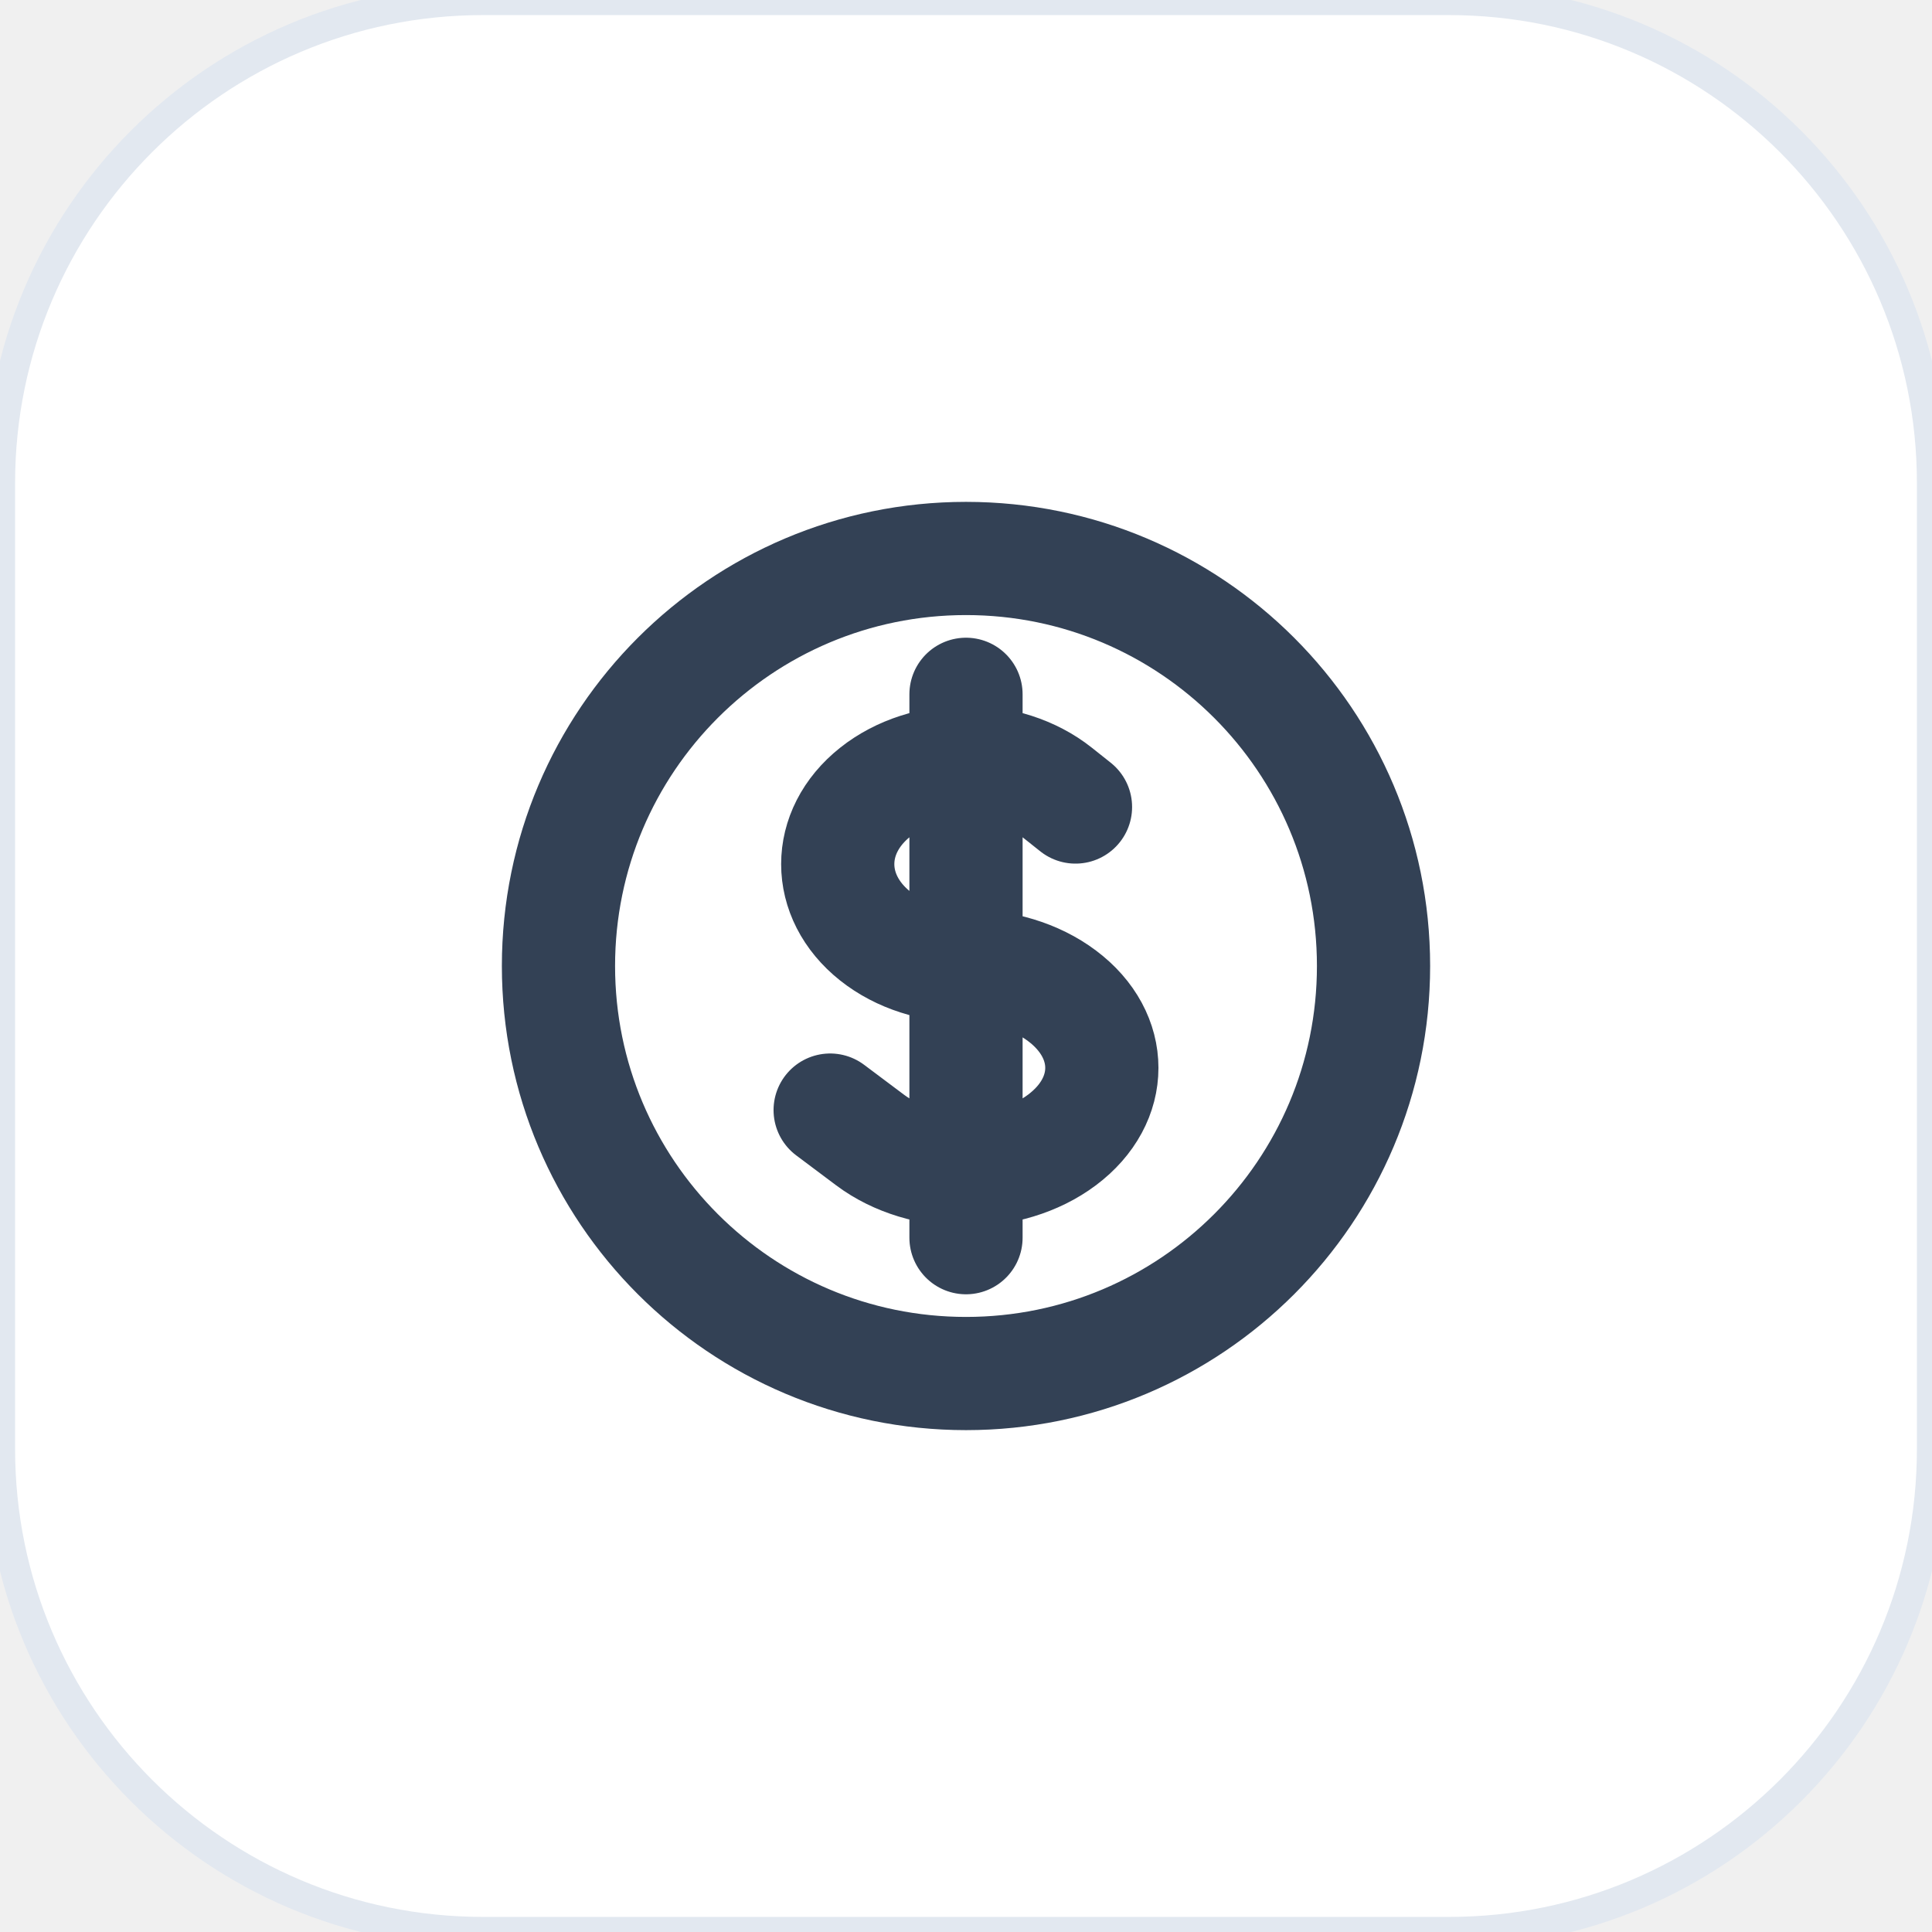
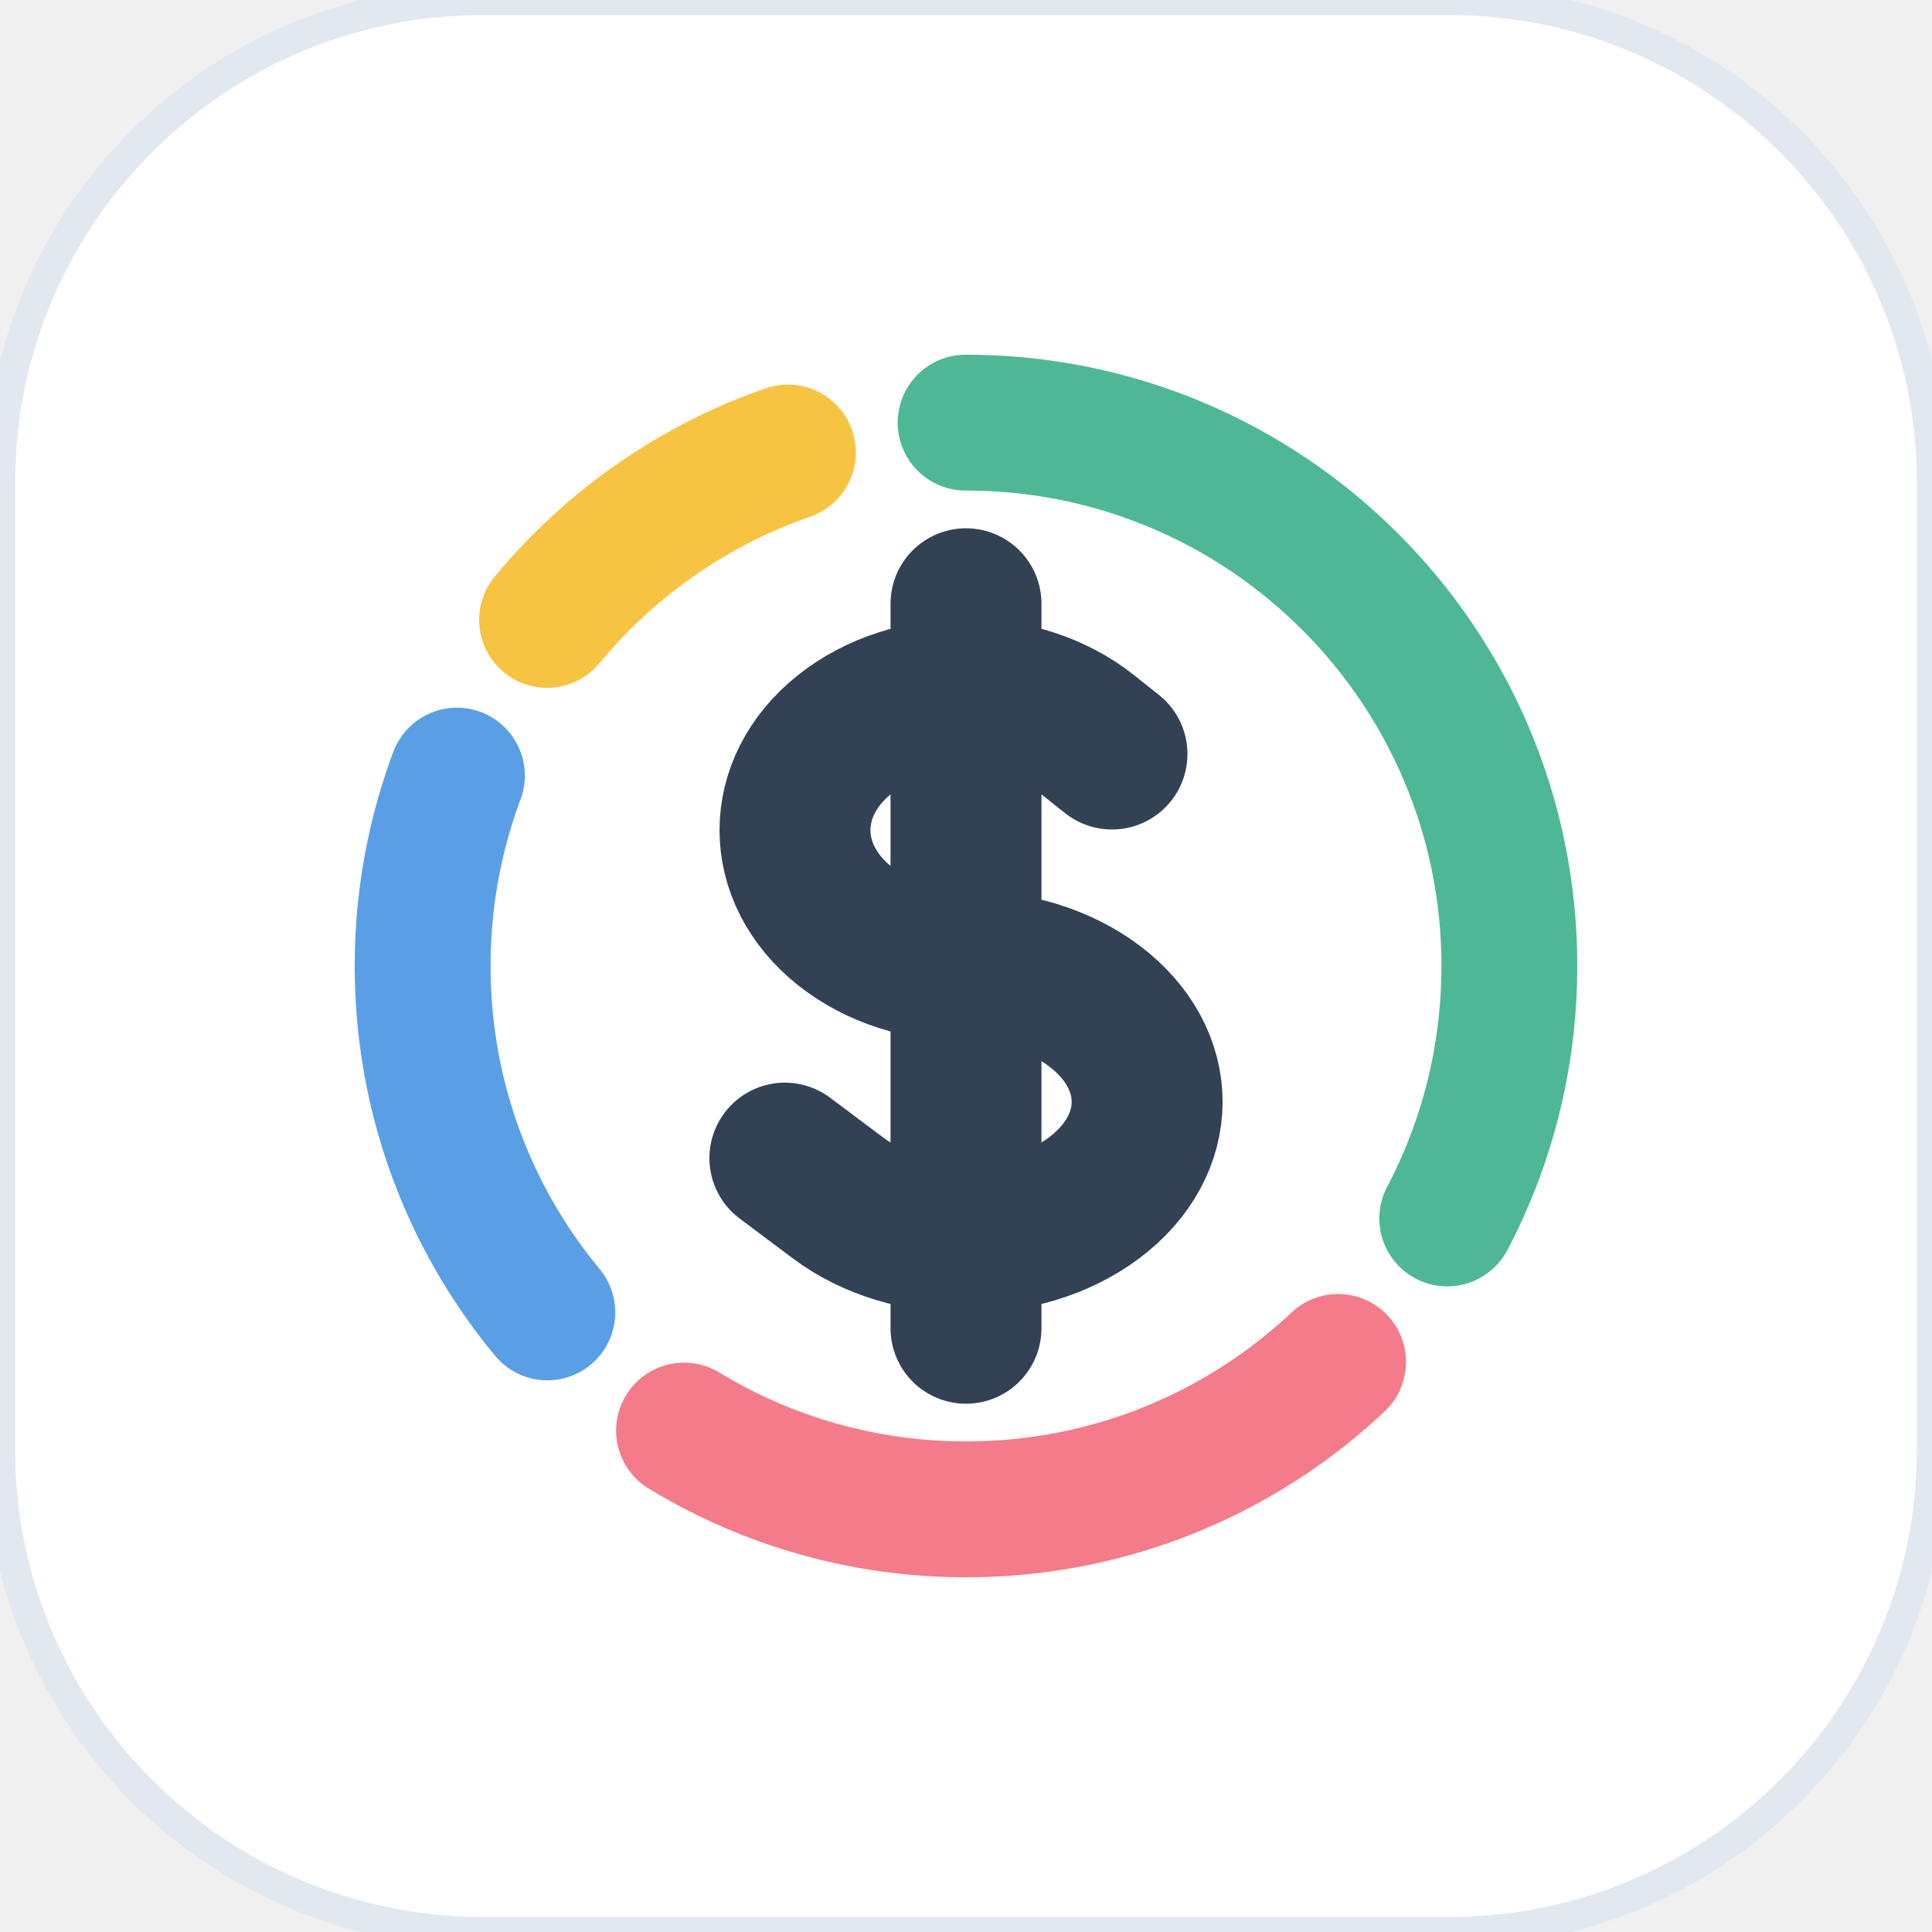
<svg xmlns="http://www.w3.org/2000/svg" viewBox="0 0 512 512" width="100%" height="100%">
  <rect width="512" height="512" rx="128" fill="#ffffff" stroke="#e2e8f0" stroke-width="8" />
-   <g transform="translate(112, 112) scale(12)" fill="none" stroke="#334155" stroke-width="2.5" stroke-linecap="round" stroke-linejoin="round">
-     <path d="M12 6v12m-3-2.818l.879.659c1.171.879 3.07.879 4.242 0 1.172-.879 1.172-2.303 0-3.182C13.536 12.219 12.768 12 12 12c-.725 0-1.45-.22-2.003-.659-1.106-.879-1.106-2.303 0-3.182s2.9-.879 4.006 0l.415.33M21 12a9 9 0 11-18 0 9 9 0 0118 0z" />
+   <g transform="rotate(-90 256 256)">
+     <circle cx="256" cy="256" r="144" fill="none" stroke="#4EB896" stroke-width="36" stroke-linecap="round" stroke-dasharray="295.8 608.98" stroke-dashoffset="0" />
+     <circle cx="256" cy="256" r="144" fill="none" stroke="#F47B89" stroke-width="36" stroke-linecap="round" stroke-dasharray="187.2 717.58" stroke-dashoffset="-343.8" />
+     <circle cx="256" cy="256" r="144" fill="none" stroke="#5A9FE6" stroke-width="36" stroke-linecap="round" stroke-dasharray="151.1 753.68" stroke-dashoffset="-579.1" />
+     <circle cx="256" cy="256" r="144" fill="none" stroke="#F7C343" stroke-width="36" stroke-linecap="round" stroke-dasharray="78.7 826.08" stroke-dashoffset="-778.1" />
+   </g>
+   <g transform="translate(64, 64) scale(16)" fill="none" stroke="#334155" stroke-width="2.5" stroke-linecap="round" stroke-linejoin="round">
+     <path d="M12 6v12m-3-2.818l.879.659c1.171.879 3.07.879 4.242 0 1.172-.879 1.172-2.303 0-3.182C13.536 12.219 12.768 12 12 12c-.725 0-1.45-.22-2.003-.659-1.106-.879-1.106-2.303 0-3.182s2.9-.879 4.006 0l.415.33" />
  </g>
</svg>
